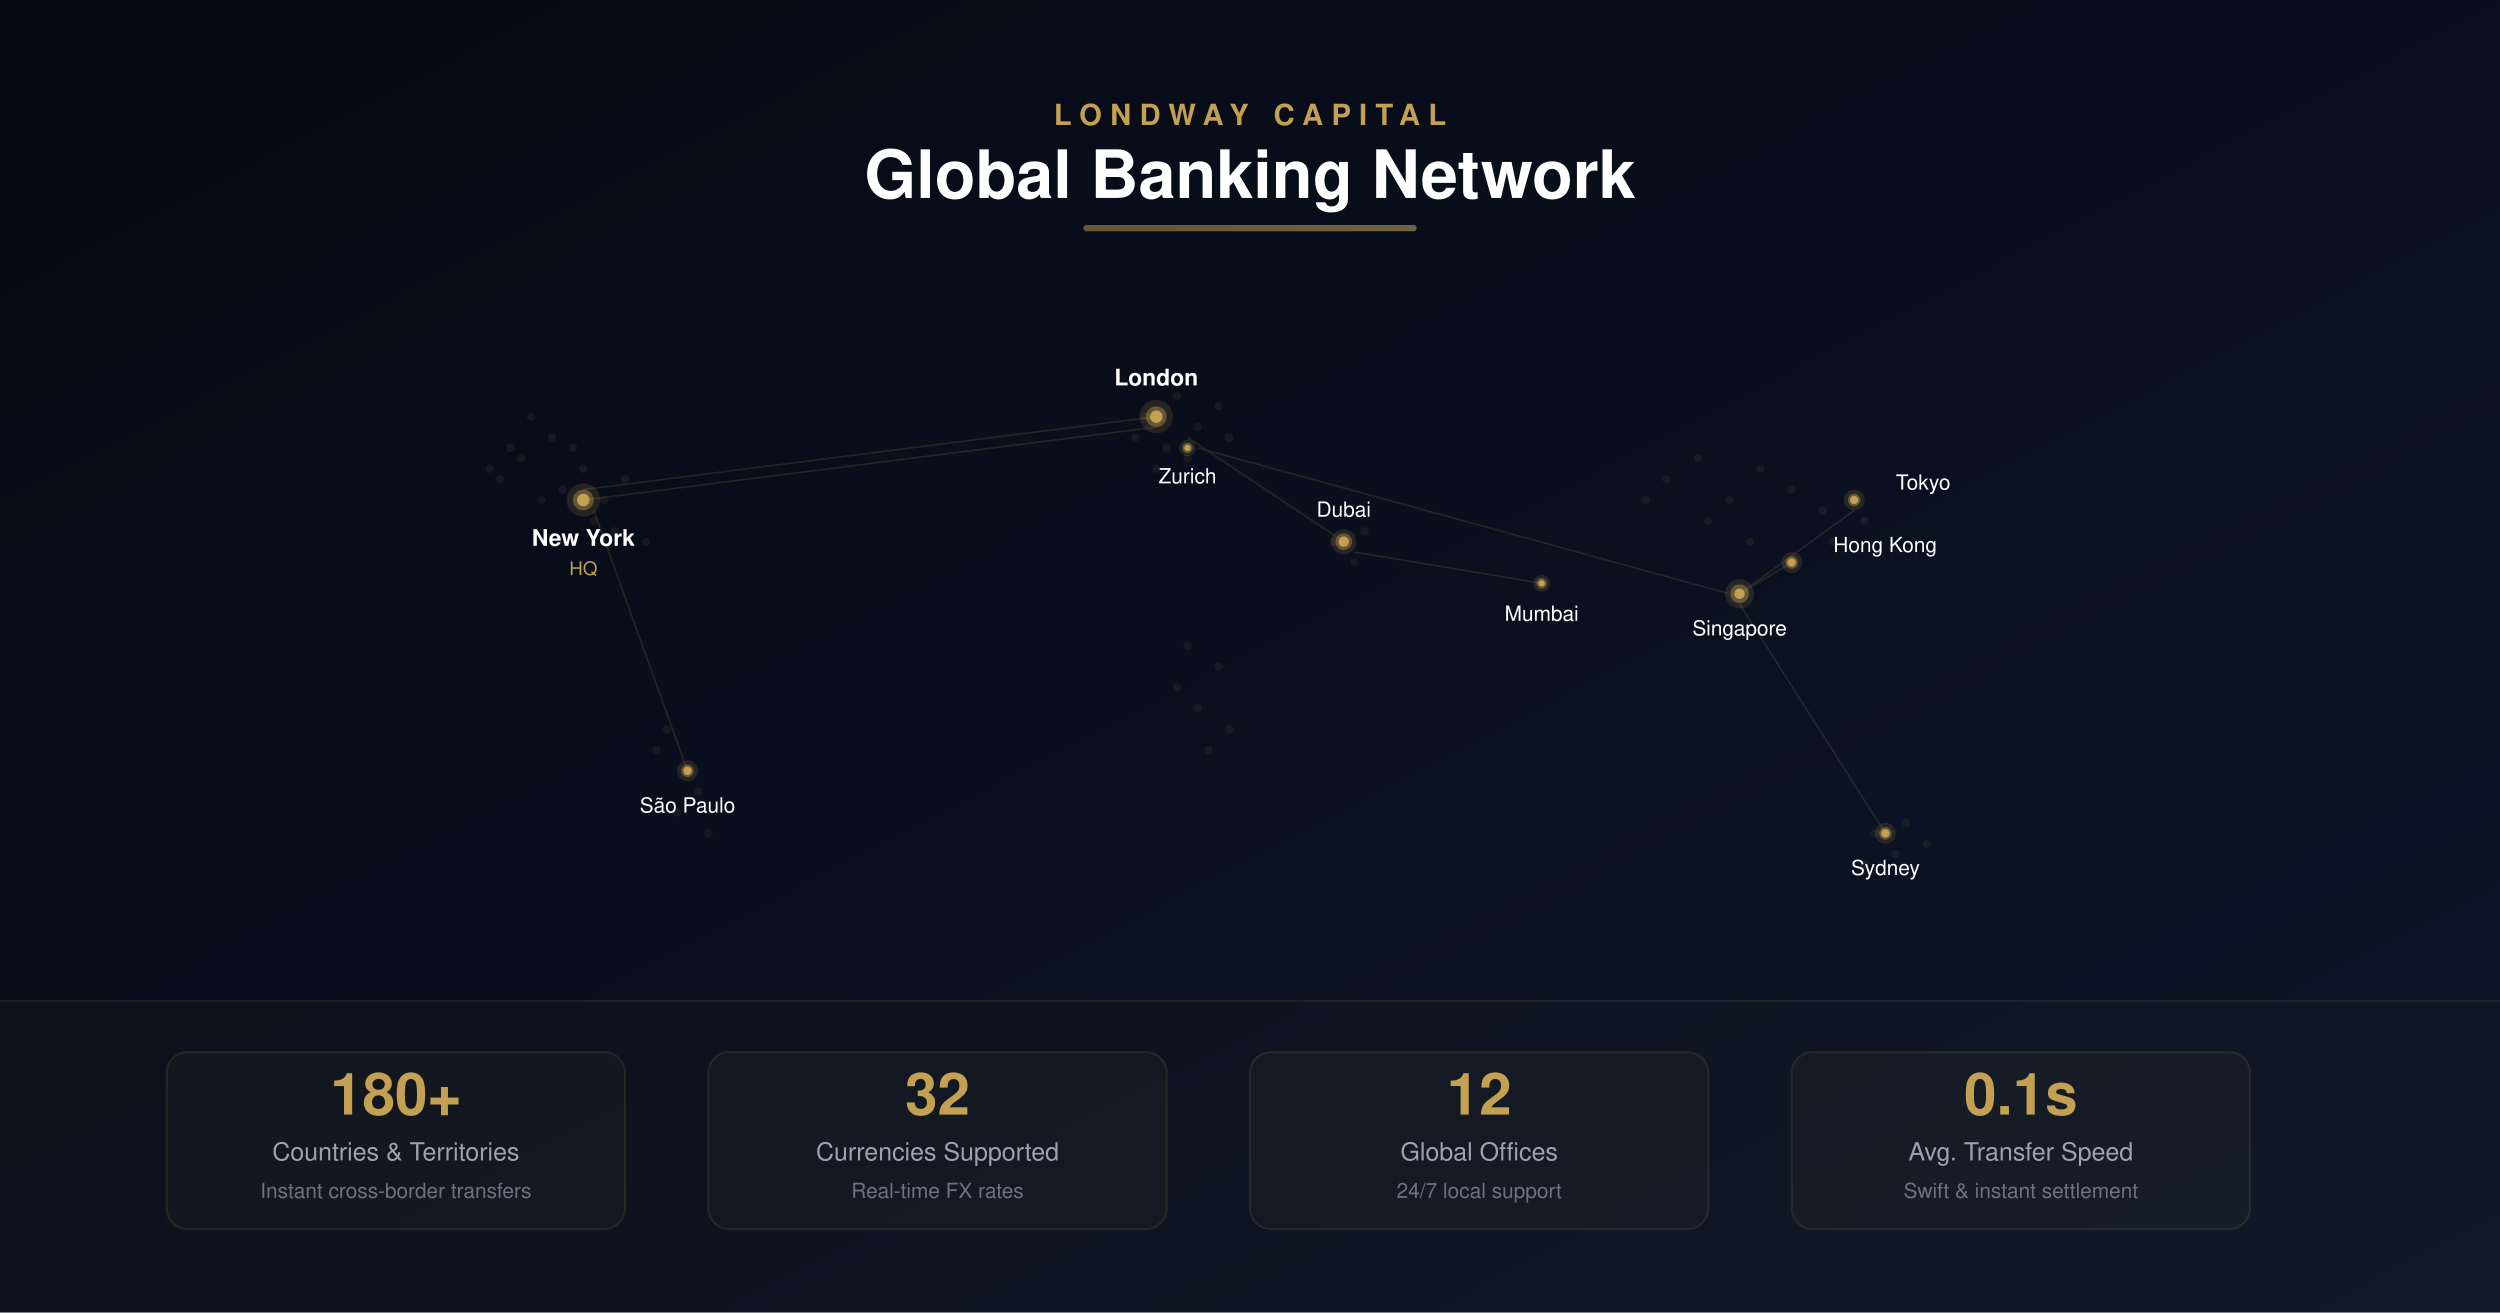
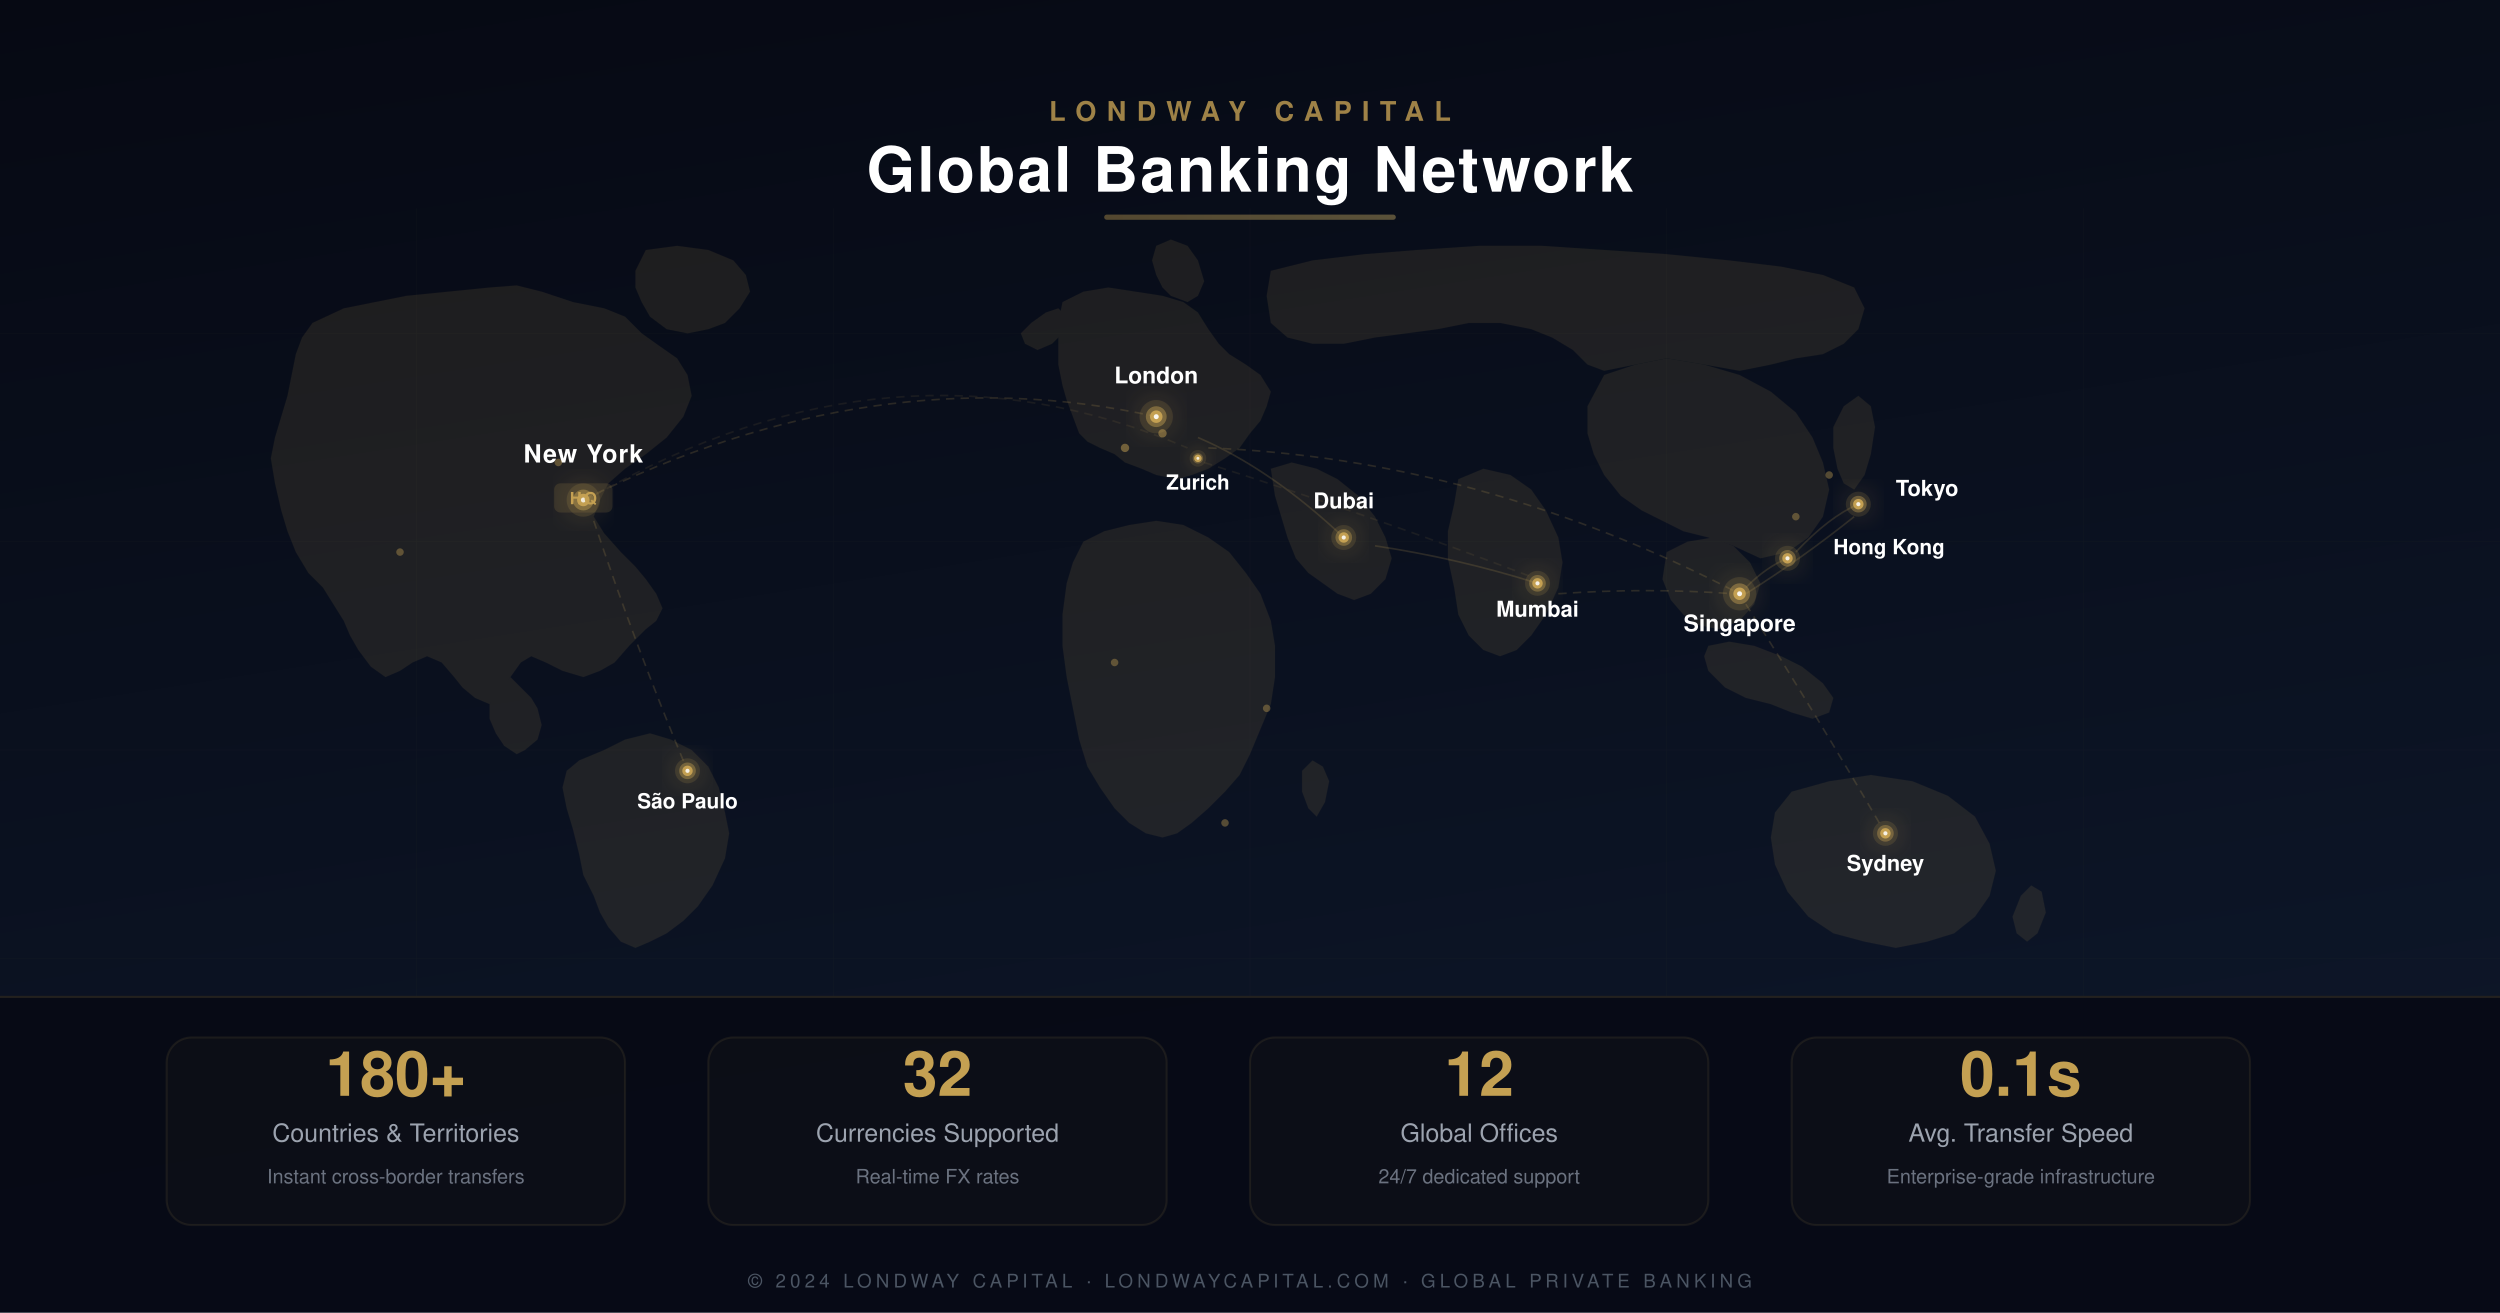
<svg xmlns="http://www.w3.org/2000/svg" viewBox="0 0 1200 630" width="1200" height="630">
  <defs>
-     <linearGradient id="bg" x1="0" y1="0" x2="1" y2="1">
+     <linearGradient id="bg" x1="0" y1="0" x2="0.3" y2="1">
      <stop offset="0%" stop-color="#060913" />
      <stop offset="100%" stop-color="#0d1628" />
    </linearGradient>
    <linearGradient id="gold" x1="0" y1="0" x2="1" y2="0">
      <stop offset="0%" stop-color="#C4A052" />
      <stop offset="100%" stop-color="#D4B76A" />
    </linearGradient>
+     <linearGradient id="goldV" x1="0" y1="0" x2="0" y2="1">
+       <stop offset="0%" stop-color="#C4A052" />
+       <stop offset="100%" stop-color="#9A7B3A" />
+     </linearGradient>
+     <radialGradient id="glow" cx="50%" cy="50%" r="50%">
+       <stop offset="0%" stop-color="#C4A052" stop-opacity="0.5" />
+       <stop offset="100%" stop-color="#C4A052" stop-opacity="0" />
+     </radialGradient>
+     <filter id="blur1">
+       <feGaussianBlur stdDeviation="2" />
+     </filter>
+     <filter id="blur2">
+       <feGaussianBlur stdDeviation="4" />
+     </filter>
+     <g id="pin-lg">
+       <circle r="12" fill="#C4A052" opacity="0.08" filter="url(#blur2)" />
+       <circle r="8" fill="#C4A052" opacity="0.15" />
+       <circle r="5" fill="#C4A052" opacity="0.45" />
+       <circle r="3" fill="#C4A052" />
+       <circle r="1.2" fill="#fff" opacity="0.9" />
+     </g>
+     <g id="pin-md">
+       <circle r="10" fill="#C4A052" opacity="0.08" filter="url(#blur2)" />
+       <circle r="6" fill="#C4A052" opacity="0.15" />
+       <circle r="4" fill="#C4A052" opacity="0.4" />
+       <circle r="2.5" fill="#C4A052" />
+       <circle r="1" fill="#fff" opacity="0.85" />
+     </g>
+     <g id="pin-sm">
+       <circle r="7" fill="#C4A052" opacity="0.06" filter="url(#blur1)" />
+       <circle r="4" fill="#C4A052" opacity="0.12" />
+       <circle r="2.5" fill="#C4A052" opacity="0.35" />
+       <circle r="1.8" fill="#C4A052" />
+       <circle r="0.7" fill="#fff" opacity="0.8" />
+     </g>
  </defs>
  <rect width="1200" height="630" fill="url(#bg)" />
-   <g opacity="0.08" fill="#C4A052">
-     <circle cx="250" cy="220" r="2" />
-     <circle cx="265" cy="210" r="2" />
-     <circle cx="240" cy="230" r="2" />
-     <circle cx="280" cy="225" r="2" />
-     <circle cx="260" cy="240" r="2" />
-     <circle cx="245" cy="215" r="2" />
-     <circle cx="270" cy="235" r="2" />
-     <circle cx="235" cy="225" r="2" />
-     <circle cx="255" cy="200" r="2" />
-     <circle cx="290" cy="240" r="2" />
-     <circle cx="300" cy="230" r="2" />
-     <circle cx="275" cy="215" r="2" />
-     <circle cx="310" cy="260" r="2" />
-     <circle cx="295" cy="255" r="2" />
-     <circle cx="285" cy="250" r="2" />
-     <circle cx="320" cy="350" r="2" />
-     <circle cx="330" cy="370" r="2" />
-     <circle cx="325" cy="390" r="2" />
-     <circle cx="315" cy="360" r="2" />
-     <circle cx="335" cy="380" r="2" />
-     <circle cx="340" cy="400" r="2" />
-     <circle cx="550" cy="200" r="2" />
-     <circle cx="565" cy="190" r="2" />
-     <circle cx="575" cy="205" r="2" />
-     <circle cx="560" cy="215" r="2" />
-     <circle cx="585" cy="195" r="2" />
-     <circle cx="545" cy="210" r="2" />
-     <circle cx="590" cy="210" r="2" />
-     <circle cx="570" cy="220" r="2" />
-     <circle cx="555" cy="225" r="2" />
-     <circle cx="570" cy="310" r="2" />
-     <circle cx="585" cy="320" r="2" />
-     <circle cx="575" cy="340" r="2" />
-     <circle cx="590" cy="350" r="2" />
-     <circle cx="565" cy="330" r="2" />
-     <circle cx="580" cy="360" r="2" />
-     <circle cx="640" cy="260" r="2" />
-     <circle cx="655" cy="255" r="2" />
-     <circle cx="650" cy="270" r="2" />
-     <circle cx="800" cy="230" r="2" />
-     <circle cx="815" cy="220" r="2" />
-     <circle cx="830" cy="240" r="2" />
-     <circle cx="845" cy="225" r="2" />
-     <circle cx="820" cy="250" r="2" />
-     <circle cx="790" cy="240" r="2" />
-     <circle cx="860" cy="235" r="2" />
-     <circle cx="875" cy="245" r="2" />
-     <circle cx="840" cy="260" r="2" />
-     <circle cx="880" cy="260" r="2" />
-     <circle cx="895" cy="250" r="2" />
-     <circle cx="900" cy="400" r="2" />
-     <circle cx="915" cy="395" r="2" />
-     <circle cx="910" cy="410" r="2" />
-     <circle cx="925" cy="405" r="2" />
-     <circle cx="895" cy="415" r="2" />
+   <g stroke="#C4A052" stroke-width="0.3" opacity="0.03">
+     <line x1="0" y1="160" x2="1200" y2="160" />
+     <line x1="0" y1="260" x2="1200" y2="260" />
+     <line x1="0" y1="360" x2="1200" y2="360" />
+     <line x1="0" y1="460" x2="1200" y2="460" />
+     <line x1="200" y1="100" x2="200" y2="480" />
+     <line x1="400" y1="100" x2="400" y2="480" />
+     <line x1="600" y1="100" x2="600" y2="480" />
+     <line x1="800" y1="100" x2="800" y2="480" />
+     <line x1="1000" y1="100" x2="1000" y2="480" />
  </g>
-   <text x="600" y="60" text-anchor="middle" font-family="Helvetica,sans-serif" font-size="14" font-weight="bold" fill="#C4A052" letter-spacing="4">LONDWAY CAPITAL</text>
-   <text x="600" y="95" text-anchor="middle" font-family="Helvetica,sans-serif" font-size="32" font-weight="bold" fill="#fff">Global Banking Network</text>
-   <rect x="520" y="108" width="160" height="3" rx="1.5" fill="url(#gold)" opacity="0.5" />
-   <g stroke="#C4A052" stroke-width="0.8" opacity="0.15">
-     <line x1="280" y1="240" x2="555" y2="205" />
-     <line x1="570" y1="210" x2="645" y2="260" />
-     <line x1="575" y1="215" x2="830" y2="285" />
-     <line x1="285" y1="245" x2="330" y2="370" />
-     <line x1="650" y1="265" x2="740" y2="280" />
-     <line x1="835" y1="290" x2="905" y2="400" />
-     <line x1="555" y1="200" x2="280" y2="235" />
-     <line x1="890" y1="245" x2="835" y2="285" />
-     <line x1="860" y1="270" x2="835" y2="285" />
+   <g fill="#C4A052" opacity="0.12" stroke="#C4A052" stroke-width="0.5" stroke-opacity="0.08">
+     <path d="M150,155 L165,148 L180,145 L195,142 L215,140 L235,138 L248,137 L260,140 L275,145              L290,148 L300,152 L308,160 L315,165 L325,172 L330,180 L332,190 L328,200              L320,210 L310,218 L300,225 L292,232 L288,240 L285,248 L290,256 L298,265              L305,272 L310,278 L315,285 L318,292 L315,298 L310,302 L302,310 L295,318              L288,322 L280,325 L270,322 L262,318 L255,315 L250,318 L245,325 L240,332              L235,338 L228,335 L222,330 L218,325 L212,318 L205,315 L198,318 L192,322              L185,325 L178,320 L172,312 L168,305 L165,298 L160,290 L155,282 L148,275              L142,265 L138,255 L135,245 L132,232 L130,220 L132,210 L135,200 L138,190              L140,180 L142,170 L145,162 Z" />
+     <path d="M310,120 L325,118 L340,120 L352,125 L358,132 L360,140 L355,148 L348,155              L340,158 L330,160 L320,158 L312,152 L308,145 L305,138 L305,130 Z" />
+     <path d="M245,325 L250,330 L255,335 L258,340 L260,348 L258,355 L252,360 L248,362              L242,358 L238,352 L235,345 L235,338 L238,332 Z" />
+     <path d="M290,360 L300,355 L312,352 L322,355 L332,360 L340,368 L345,378 L348,390              L350,400 L348,412 L342,425 L335,435 L328,442 L320,448 L312,452 L305,455              L298,452 L292,445 L288,438 L285,430 L280,420 L278,410 L275,398 L272,388              L270,378 L272,370 L278,365 Z" />
+     <path d="M510,145 L520,140 L532,138 L545,140 L558,142 L568,145 L575,150 L580,158              L585,165 L590,170 L598,175 L605,180 L610,188 L608,195 L605,202 L600,208              L595,215 L588,220 L580,225 L572,228 L565,230 L555,228 L548,225 L540,222              L535,218 L528,215 L522,212 L518,208 L515,200 L512,192 L510,185 L508,175              L508,165 L508,155 Z" />
+     <path d="M495,155 L502,150 L508,148 L512,152 L510,160 L505,165 L498,168 L492,165 L490,160 Z" />
+     <path d="M555,118 L562,115 L570,118 L575,125 L578,135 L575,142 L570,145 L562,142              L558,138 L555,132 L553,125 Z" />
+     <path d="M520,260 L530,255 L542,252 L555,250 L568,252 L580,258 L590,265 L598,275              L605,285 L610,298 L612,310 L612,325 L610,338 L605,350 L600,362 L595,372              L588,380 L580,388 L572,395 L565,400 L558,402 L550,400 L542,395 L535,388              L528,378 L522,368 L518,355 L515,340 L512,325 L510,310 L510,295 L512,280              L515,270 Z" />
+     <path d="M625,370 L630,365 L635,368 L638,375 L636,385 L632,392 L628,388 L625,380 Z" />
+     <path d="M610,225 L620,222 L632,225 L642,230 L652,238 L660,248 L665,258 L668,268              L665,278 L658,285 L650,288 L642,285 L635,280 L628,275 L622,268 L618,258              L615,248 L612,238 Z" />
+     <path d="M700,230 L712,225 L725,228 L735,235 L742,245 L748,258 L750,270 L748,282              L742,295 L735,305 L728,312 L720,315 L712,312 L705,305 L700,295 L698,282              L695,268 L695,255 L698,242 Z" />
+     <path d="M800,265 L810,260 L822,258 L832,262 L840,270 L845,280 L842,290 L835,298              L825,302 L815,300 L808,295 L802,288 L798,278 Z" />
+     <path d="M770,180 L785,175 L800,172 L818,175 L835,180 L850,188 L862,198 L870,210              L875,222 L878,235 L875,248 L868,258 L858,265 L845,268 L832,262 L820,258              L808,255 L798,250 L788,245 L778,238 L770,228 L765,218 L762,208 L762,195 Z" />
+     <path d="M885,195 L892,190 L898,195 L900,205 L898,218 L895,228 L890,235 L885,232              L882,225 L880,215 L880,205 Z" />
+     <path d="M820,310 L830,308 L842,310 L855,315 L865,320 L875,328 L880,335 L878,342              L870,345 L860,342 L850,338 L838,335 L828,330 L820,322 L818,315 Z" />
+     <path d="M860,380 L878,375 L898,372 L918,375 L935,382 L948,392 L955,405 L958,418              L955,430 L948,440 L938,448 L925,452 L910,455 L895,452 L880,448 L868,440              L858,428 L852,415 L850,402 L852,390 Z" />
+     <path d="M970,430 L975,425 L980,428 L982,438 L978,448 L973,452 L968,448 L966,440 Z" />
+     <path d="M610,130 L630,125 L655,122 L680,120 L710,118 L740,118 L770,120 L800,122              L830,125 L855,128 L875,132 L890,138 L895,148 L892,158 L885,165 L875,170              L862,172 L850,175 L835,178 L818,175 L800,172 L785,175 L770,178 L762,175              L755,168 L745,162 L735,158 L720,155 L705,155 L690,158 L675,160 L660,162              L645,165 L630,165 L618,162 L610,155 L608,142 Z" />
  </g>
-   <g>
-     <circle cx="280" cy="240" r="8" fill="#C4A052" opacity="0.15" />
-     <circle cx="280" cy="240" r="5" fill="#C4A052" opacity="0.4" />
-     <circle cx="280" cy="240" r="3" fill="#C4A052" />
-     <text x="280" y="262" text-anchor="middle" font-family="Helvetica,sans-serif" font-size="11" fill="#fff" font-weight="bold">New York</text>
-     <text x="280" y="276" text-anchor="middle" font-family="Helvetica,sans-serif" font-size="9" fill="#C4A052">HQ</text>
+   <text x="600" y="58" text-anchor="middle" font-family="'Helvetica Neue',Helvetica,Arial,sans-serif" font-size="13" font-weight="600" fill="#C4A052" letter-spacing="5" opacity="0.8">LONDWAY CAPITAL</text>
+   <text x="600" y="92" text-anchor="middle" font-family="'Helvetica Neue',Helvetica,Arial,sans-serif" font-size="30" font-weight="700" fill="#ffffff" letter-spacing="1">Global Banking Network</text>
+   <rect x="530" y="103" width="140" height="2.5" rx="1.25" fill="url(#gold)" opacity="0.4" />
+   <g fill="none" stroke="#C4A052" stroke-width="0.8" opacity="0.18">
+     <path d="M280,240 Q420,170 555,200" stroke-dasharray="4,3" />
+     <path d="M575,210 Q610,225 645,258" />
+     <path d="M580,215 Q710,220 835,285" stroke-dasharray="4,3" />
+     <path d="M285,250 Q305,310 330,370" stroke-dasharray="4,3" />
+     <path d="M660,262 Q700,268 738,280" />
+     <path d="M748,285 Q790,282 832,285" stroke-dasharray="4,3" />
+     <path d="M838,290 Q870,340 905,400" stroke-dasharray="4,3" />
+     <path d="M838,282 Q848,272 858,268" />
+     <path d="M862,265 Q878,248 892,242" />
+     <path d="M890,248 Q865,268 838,285" />
+     <path d="M285,238 Q430,155 570,215" stroke-dasharray="4,3" opacity="0.5" />
+     <path d="M578,222 Q660,248 738,278" stroke-dasharray="4,3" opacity="0.5" />
  </g>
-   <g>
-     <circle cx="555" cy="200" r="8" fill="#C4A052" opacity="0.15" />
-     <circle cx="555" cy="200" r="5" fill="#C4A052" opacity="0.4" />
-     <circle cx="555" cy="200" r="3" fill="#C4A052" />
-     <text x="555" y="185" text-anchor="middle" font-family="Helvetica,sans-serif" font-size="11" fill="#fff" font-weight="bold">London</text>
+   <g transform="translate(280,240)">
+     <use href="#pin-lg" />
+     <text y="-18" text-anchor="middle" font-family="'Helvetica Neue',Helvetica,Arial,sans-serif" font-size="12" fill="#ffffff" font-weight="700" letter-spacing="0.5">New York</text>
+     <rect x="-14" y="-8" width="28" height="14" rx="3" fill="#C4A052" opacity="0.15" />
+     <text y="2" text-anchor="middle" font-family="'Helvetica Neue',Helvetica,Arial,sans-serif" font-size="8" fill="#C4A052" font-weight="700" letter-spacing="1">HQ</text>
  </g>
-   <g>
-     <circle cx="645" cy="260" r="6" fill="#C4A052" opacity="0.15" />
-     <circle cx="645" cy="260" r="4" fill="#C4A052" opacity="0.4" />
-     <circle cx="645" cy="260" r="2.5" fill="#C4A052" />
-     <text x="645" y="248" text-anchor="middle" font-family="Helvetica,sans-serif" font-size="10" fill="#fff">Dubai</text>
+   <g transform="translate(555,200)">
+     <use href="#pin-lg" />
+     <text y="-16" text-anchor="middle" font-family="'Helvetica Neue',Helvetica,Arial,sans-serif" font-size="11" fill="#ffffff" font-weight="700">London</text>
  </g>
-   <g>
-     <circle cx="835" cy="285" r="7" fill="#C4A052" opacity="0.15" />
-     <circle cx="835" cy="285" r="4.5" fill="#C4A052" opacity="0.4" />
-     <circle cx="835" cy="285" r="2.5" fill="#C4A052" />
-     <text x="835" y="305" text-anchor="middle" font-family="Helvetica,sans-serif" font-size="10" fill="#fff">Singapore</text>
+   <g transform="translate(645,258)">
+     <use href="#pin-md" />
+     <text y="-14" text-anchor="middle" font-family="'Helvetica Neue',Helvetica,Arial,sans-serif" font-size="10.5" fill="#ffffff" font-weight="600">Dubai</text>
  </g>
-   <g>
-     <circle cx="860" cy="270" r="5" fill="#C4A052" opacity="0.15" />
-     <circle cx="860" cy="270" r="3" fill="#C4A052" opacity="0.4" />
-     <circle cx="860" cy="270" r="2" fill="#C4A052" />
-     <text x="880" y="265" font-family="Helvetica,sans-serif" font-size="10" fill="#fff">Hong Kong</text>
+   <g transform="translate(575,220)">
+     <use href="#pin-sm" />
+     <text y="15" text-anchor="middle" font-family="'Helvetica Neue',Helvetica,Arial,sans-serif" font-size="10" fill="#ffffff" font-weight="600">Zurich</text>
  </g>
-   <g>
-     <circle cx="890" cy="240" r="5" fill="#C4A052" opacity="0.15" />
-     <circle cx="890" cy="240" r="3" fill="#C4A052" opacity="0.4" />
-     <circle cx="890" cy="240" r="2" fill="#C4A052" />
-     <text x="910" y="235" font-family="Helvetica,sans-serif" font-size="10" fill="#fff">Tokyo</text>
+   <g transform="translate(738,280)">
+     <use href="#pin-md" />
+     <text y="16" text-anchor="middle" font-family="'Helvetica Neue',Helvetica,Arial,sans-serif" font-size="10.5" fill="#ffffff" font-weight="600">Mumbai</text>
  </g>
-   <g>
-     <circle cx="330" cy="370" r="5" fill="#C4A052" opacity="0.15" />
-     <circle cx="330" cy="370" r="3" fill="#C4A052" opacity="0.4" />
-     <circle cx="330" cy="370" r="2" fill="#C4A052" />
-     <text x="330" y="390" text-anchor="middle" font-family="Helvetica,sans-serif" font-size="10" fill="#fff">São Paulo</text>
+   <g transform="translate(835,285)">
+     <use href="#pin-lg" />
+     <text y="18" text-anchor="middle" font-family="'Helvetica Neue',Helvetica,Arial,sans-serif" font-size="11" fill="#ffffff" font-weight="700">Singapore</text>
  </g>
-   <g>
-     <circle cx="905" cy="400" r="5" fill="#C4A052" opacity="0.15" />
-     <circle cx="905" cy="400" r="3" fill="#C4A052" opacity="0.4" />
-     <circle cx="905" cy="400" r="2" fill="#C4A052" />
-     <text x="905" y="420" text-anchor="middle" font-family="Helvetica,sans-serif" font-size="10" fill="#fff">Sydney</text>
+   <g transform="translate(858,268)">
+     <use href="#pin-md" />
+     <text x="22" y="-2" font-family="'Helvetica Neue',Helvetica,Arial,sans-serif" font-size="10" fill="#ffffff" font-weight="600">Hong Kong</text>
  </g>
-   <g>
-     <circle cx="740" cy="280" r="4" fill="#C4A052" opacity="0.15" />
-     <circle cx="740" cy="280" r="2.5" fill="#C4A052" opacity="0.4" />
-     <circle cx="740" cy="280" r="1.5" fill="#C4A052" />
-     <text x="740" y="298" text-anchor="middle" font-family="Helvetica,sans-serif" font-size="10" fill="#fff">Mumbai</text>
+   <g transform="translate(892,242)">
+     <use href="#pin-md" />
+     <text x="18" y="-4" font-family="'Helvetica Neue',Helvetica,Arial,sans-serif" font-size="10.5" fill="#ffffff" font-weight="600">Tokyo</text>
  </g>
-   <g>
-     <circle cx="570" cy="215" r="4" fill="#C4A052" opacity="0.15" />
-     <circle cx="570" cy="215" r="2.5" fill="#C4A052" opacity="0.4" />
-     <circle cx="570" cy="215" r="1.5" fill="#C4A052" />
-     <text x="570" y="232" text-anchor="middle" font-family="Helvetica,sans-serif" font-size="10" fill="#fff">Zurich</text>
+   <g transform="translate(330,370)">
+     <use href="#pin-md" />
+     <text y="18" text-anchor="middle" font-family="'Helvetica Neue',Helvetica,Arial,sans-serif" font-size="10" fill="#ffffff" font-weight="600">São Paulo</text>
  </g>
-   <rect x="0" y="480" width="1200" height="150" fill="rgba(196,160,82,0.02)" />
-   <rect x="0" y="480" width="1200" height="1" fill="#C4A052" opacity="0.1" />
-   <g transform="translate(80,505)">
-     <rect width="220" height="85" rx="10" fill="rgba(196,160,82,0.04)" stroke="rgba(196,160,82,0.12)" stroke-width="1" />
-     <text x="110" y="30" text-anchor="middle" font-family="Helvetica,sans-serif" font-size="28" font-weight="bold" fill="#C4A052">180+</text>
-     <text x="110" y="52" text-anchor="middle" font-family="Helvetica,sans-serif" font-size="12" fill="#9CA3AF">Countries &amp; Territories</text>
-     <text x="110" y="70" text-anchor="middle" font-family="Helvetica,sans-serif" font-size="10" fill="#6B7280">Instant cross-border transfers</text>
+   <g transform="translate(905,400)">
+     <use href="#pin-md" />
+     <text y="18" text-anchor="middle" font-family="'Helvetica Neue',Helvetica,Arial,sans-serif" font-size="10.5" fill="#ffffff" font-weight="600">Sydney</text>
  </g>
-   <g transform="translate(340,505)">
-     <rect width="220" height="85" rx="10" fill="rgba(196,160,82,0.04)" stroke="rgba(196,160,82,0.12)" stroke-width="1" />
-     <text x="110" y="30" text-anchor="middle" font-family="Helvetica,sans-serif" font-size="28" font-weight="bold" fill="#C4A052">32</text>
-     <text x="110" y="52" text-anchor="middle" font-family="Helvetica,sans-serif" font-size="12" fill="#9CA3AF">Currencies Supported</text>
-     <text x="110" y="70" text-anchor="middle" font-family="Helvetica,sans-serif" font-size="10" fill="#6B7280">Real-time FX rates</text>
+   <g fill="#C4A052">
+     <circle cx="558" cy="208" r="2" opacity="0.5" />
+     <circle cx="540" cy="215" r="2" opacity="0.5" />
+     <circle cx="535" cy="318" r="1.8" opacity="0.4" />
+     <circle cx="608" cy="340" r="1.8" opacity="0.4" />
+     <circle cx="588" cy="395" r="1.8" opacity="0.4" />
+     <circle cx="268" cy="222" r="1.8" opacity="0.4" />
+     <circle cx="192" cy="265" r="1.8" opacity="0.4" />
+     <circle cx="862" cy="248" r="1.8" opacity="0.4" />
+     <circle cx="878" cy="228" r="1.8" opacity="0.4" />
  </g>
-   <g transform="translate(600,505)">
-     <rect width="220" height="85" rx="10" fill="rgba(196,160,82,0.04)" stroke="rgba(196,160,82,0.12)" stroke-width="1" />
-     <text x="110" y="30" text-anchor="middle" font-family="Helvetica,sans-serif" font-size="28" font-weight="bold" fill="#C4A052">12</text>
-     <text x="110" y="52" text-anchor="middle" font-family="Helvetica,sans-serif" font-size="12" fill="#9CA3AF">Global Offices</text>
-     <text x="110" y="70" text-anchor="middle" font-family="Helvetica,sans-serif" font-size="10" fill="#6B7280">24/7 local support</text>
+   <rect x="0" y="478" width="1200" height="152" fill="rgba(6,9,19,0.85)" />
+   <rect x="0" y="478" width="1200" height="1" fill="#C4A052" opacity="0.15" />
+   <g transform="translate(80,498)">
+     <rect width="220" height="90" rx="12" fill="rgba(196,160,82,0.03)" stroke="rgba(196,160,82,0.1)" stroke-width="1" />
+     <text x="110" y="28" text-anchor="middle" font-family="'Helvetica Neue',Helvetica,Arial,sans-serif" font-size="30" font-weight="700" fill="#C4A052">180+</text>
+     <text x="110" y="50" text-anchor="middle" font-family="'Helvetica Neue',Helvetica,Arial,sans-serif" font-size="12" fill="#9CA3AF" font-weight="500">Countries &amp; Territories</text>
+     <text x="110" y="70" text-anchor="middle" font-family="'Helvetica Neue',Helvetica,Arial,sans-serif" font-size="9.5" fill="#6B7280">Instant cross-border transfers</text>
  </g>
-   <g transform="translate(860,505)">
-     <rect width="220" height="85" rx="10" fill="rgba(196,160,82,0.04)" stroke="rgba(196,160,82,0.12)" stroke-width="1" />
-     <text x="110" y="30" text-anchor="middle" font-family="Helvetica,sans-serif" font-size="28" font-weight="bold" fill="#C4A052">0.1s</text>
-     <text x="110" y="52" text-anchor="middle" font-family="Helvetica,sans-serif" font-size="12" fill="#9CA3AF">Avg. Transfer Speed</text>
-     <text x="110" y="70" text-anchor="middle" font-family="Helvetica,sans-serif" font-size="10" fill="#6B7280">Swift &amp; instant settlement</text>
+   <g transform="translate(340,498)">
+     <rect width="220" height="90" rx="12" fill="rgba(196,160,82,0.03)" stroke="rgba(196,160,82,0.1)" stroke-width="1" />
+     <text x="110" y="28" text-anchor="middle" font-family="'Helvetica Neue',Helvetica,Arial,sans-serif" font-size="30" font-weight="700" fill="#C4A052">32</text>
+     <text x="110" y="50" text-anchor="middle" font-family="'Helvetica Neue',Helvetica,Arial,sans-serif" font-size="12" fill="#9CA3AF" font-weight="500">Currencies Supported</text>
+     <text x="110" y="70" text-anchor="middle" font-family="'Helvetica Neue',Helvetica,Arial,sans-serif" font-size="9.5" fill="#6B7280">Real-time FX rates</text>
  </g>
+   <g transform="translate(600,498)">
+     <rect width="220" height="90" rx="12" fill="rgba(196,160,82,0.03)" stroke="rgba(196,160,82,0.1)" stroke-width="1" />
+     <text x="110" y="28" text-anchor="middle" font-family="'Helvetica Neue',Helvetica,Arial,sans-serif" font-size="30" font-weight="700" fill="#C4A052">12</text>
+     <text x="110" y="50" text-anchor="middle" font-family="'Helvetica Neue',Helvetica,Arial,sans-serif" font-size="12" fill="#9CA3AF" font-weight="500">Global Offices</text>
+     <text x="110" y="70" text-anchor="middle" font-family="'Helvetica Neue',Helvetica,Arial,sans-serif" font-size="9.5" fill="#6B7280">24/7 dedicated support</text>
+   </g>
+   <g transform="translate(860,498)">
+     <rect width="220" height="90" rx="12" fill="rgba(196,160,82,0.03)" stroke="rgba(196,160,82,0.1)" stroke-width="1" />
+     <text x="110" y="28" text-anchor="middle" font-family="'Helvetica Neue',Helvetica,Arial,sans-serif" font-size="30" font-weight="700" fill="#C4A052">0.1s</text>
+     <text x="110" y="50" text-anchor="middle" font-family="'Helvetica Neue',Helvetica,Arial,sans-serif" font-size="12" fill="#9CA3AF" font-weight="500">Avg. Transfer Speed</text>
+     <text x="110" y="70" text-anchor="middle" font-family="'Helvetica Neue',Helvetica,Arial,sans-serif" font-size="9.5" fill="#6B7280">Enterprise-grade infrastructure</text>
+   </g>
+   <text x="600" y="618" text-anchor="middle" font-family="'Helvetica Neue',Helvetica,Arial,sans-serif" font-size="9" fill="#4B5563" letter-spacing="2">© 2024 LONDWAY CAPITAL · LONDWAYCAPITAL.COM · GLOBAL PRIVATE BANKING</text>
</svg>
